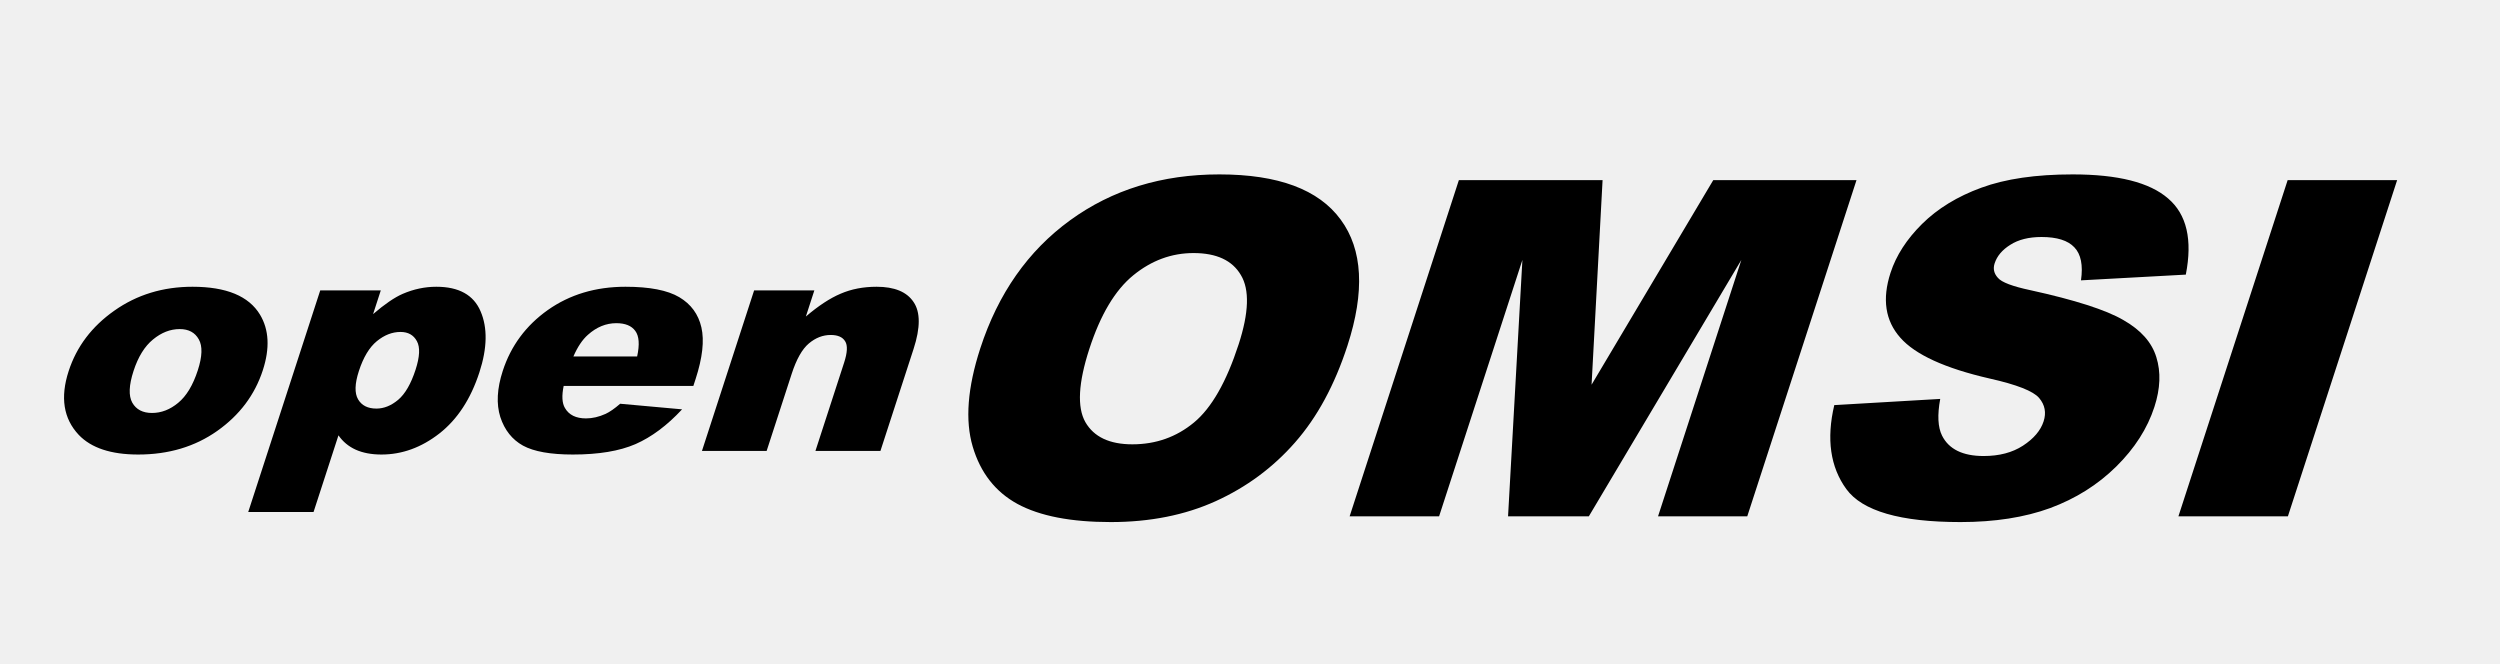
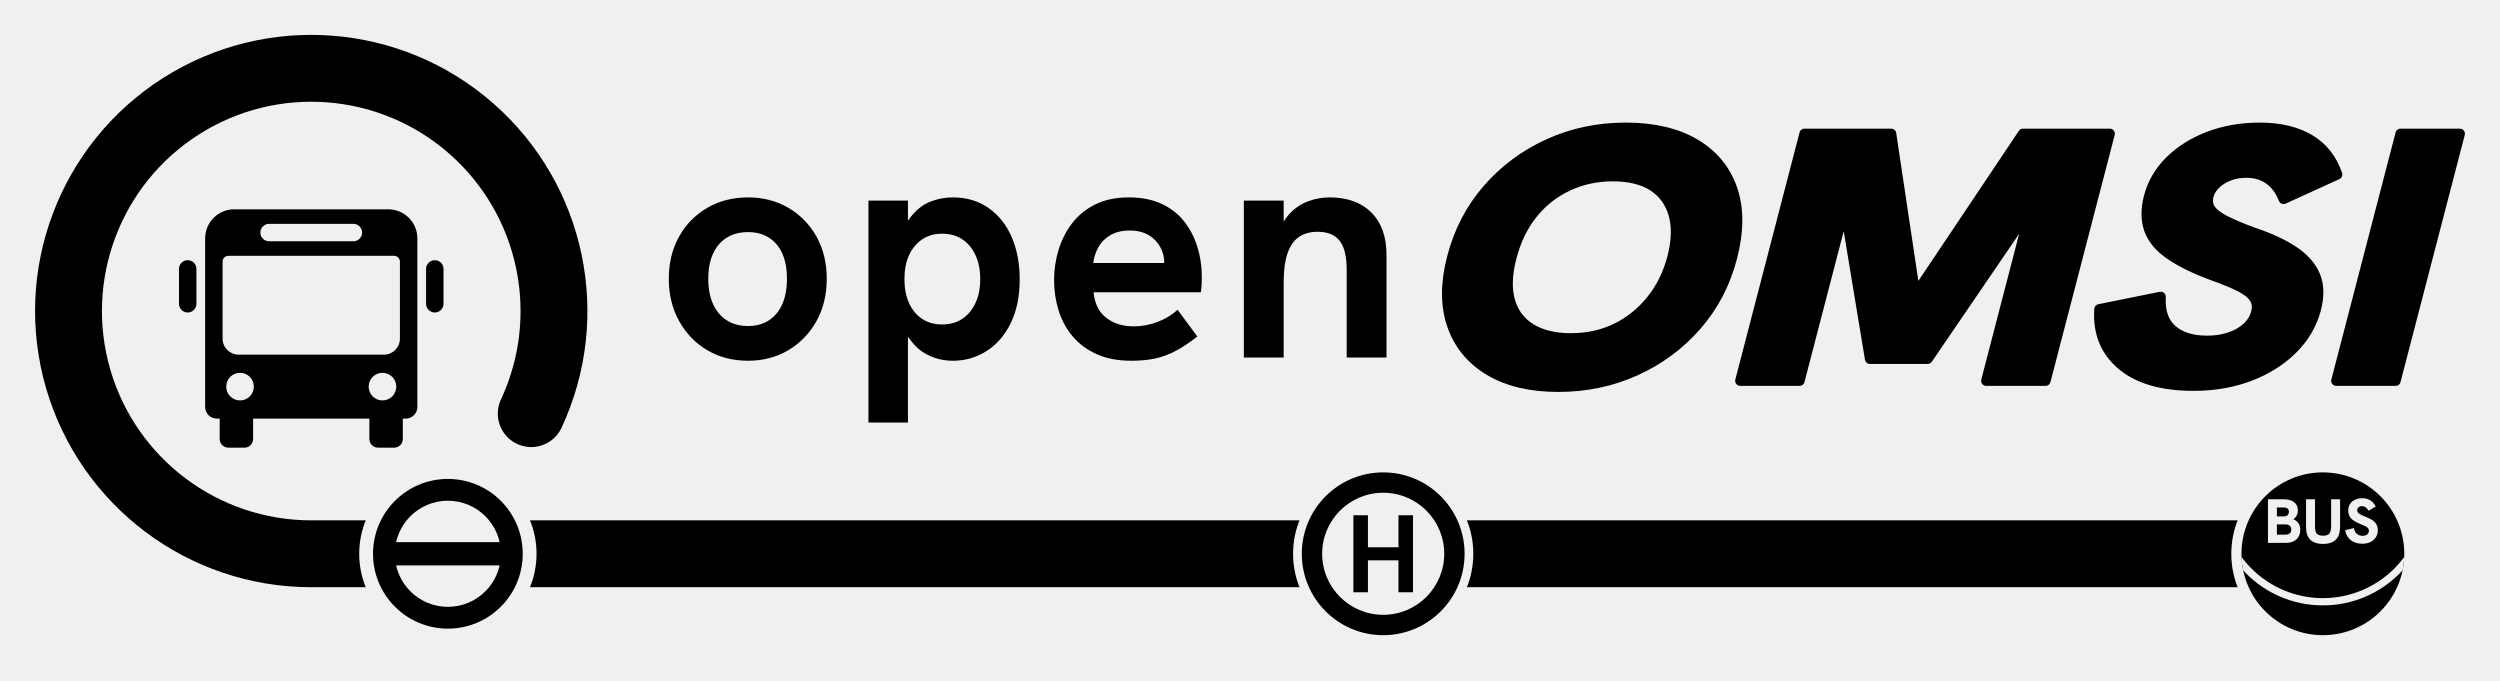
- <svg xmlns="http://www.w3.org/2000/svg" width="1142" height="303" viewBox="0 0 1142 303" fill="none">
-   <path d="M31.359 169.517C34.993 158.331 41.953 149.125 52.239 141.898C62.54 134.625 74.442 130.989 87.945 130.989C103.385 130.989 113.666 135.247 118.788 143.762C122.9 150.621 123.326 159.068 120.065 169.102C116.401 180.38 109.45 189.632 99.213 196.859C89.039 204.04 77.007 207.63 63.116 207.63C50.725 207.63 41.679 204.638 35.976 198.654C28.994 191.243 27.455 181.531 31.359 169.517ZM61.002 169.448C58.878 175.984 58.687 180.817 60.429 183.947C62.219 187.078 65.22 188.643 69.43 188.643C73.69 188.643 77.675 187.101 81.388 184.017C85.149 180.932 88.136 175.984 90.35 169.172C92.413 162.819 92.567 158.101 90.81 155.017C89.069 151.887 86.165 150.322 82.099 150.322C77.792 150.322 73.719 151.91 69.879 155.086C66.055 158.216 63.096 163.003 61.002 169.448ZM113.396 233.868L146.285 132.646H173.946L170.424 143.486C175.728 138.929 180.239 135.845 183.957 134.234C188.967 132.071 194.086 130.989 199.313 130.989C209.623 130.989 216.365 134.74 219.542 142.243C222.767 149.746 222.585 159.022 218.995 170.069C215.032 182.267 208.929 191.589 200.689 198.033C192.463 204.431 183.655 207.63 174.266 207.63C169.716 207.63 165.793 206.894 162.497 205.421C159.248 203.948 156.619 201.761 154.609 198.861L143.235 233.868H113.396ZM163.926 169.517C162.042 175.317 161.926 179.621 163.579 182.428C165.231 185.236 168.018 186.64 171.938 186.64C175.375 186.64 178.688 185.305 181.879 182.636C185.085 179.92 187.734 175.34 189.828 168.895C191.758 162.957 191.961 158.607 190.438 155.846C188.931 153.038 186.435 151.634 182.95 151.634C179.175 151.634 175.572 153.038 172.143 155.846C168.714 158.653 165.975 163.211 163.926 169.517ZM316.728 176.283H257.487C256.553 180.794 256.744 184.155 258.059 186.364C259.882 189.54 263.093 191.128 267.691 191.128C270.595 191.128 273.578 190.438 276.641 189.057C278.522 188.182 280.741 186.64 283.298 184.431L311.581 186.986C304.735 194.35 297.643 199.644 290.304 202.866C282.98 206.042 273.437 207.63 261.676 207.63C251.464 207.63 243.87 206.272 238.897 203.557C233.938 200.795 230.487 196.445 228.544 190.507C226.665 184.523 227.034 177.503 229.651 169.448C233.375 157.986 240.237 148.711 250.236 141.622C260.283 134.533 272.107 130.989 285.707 130.989C296.742 130.989 304.938 132.577 310.295 135.753C315.652 138.929 319.02 143.532 320.401 149.562C321.781 155.592 320.901 163.441 317.76 173.107L316.728 176.283ZM291.046 162.819C292.23 157.388 291.945 153.498 290.191 151.15C288.486 148.803 285.6 147.629 281.535 147.629C276.84 147.629 272.513 149.401 268.554 152.946C266.045 155.155 263.839 158.446 261.934 162.819H291.046ZM344.483 132.646H371.998L368.117 144.591C373.816 139.712 379.108 136.236 383.992 134.165C388.89 132.048 394.365 130.989 400.415 130.989C408.594 130.989 414.228 133.313 417.315 137.963C420.466 142.566 420.471 149.7 417.33 159.367L402.187 205.973H372.493L385.595 165.65C387.091 161.047 387.25 157.802 386.072 155.915C384.91 153.981 382.707 153.015 379.464 153.015C375.883 153.015 372.56 154.304 369.496 156.881C366.432 159.459 363.816 164.085 361.647 170.76L350.205 205.973H320.657L344.483 132.646Z" fill="black" />
-   <path d="M447.778 159.178C455.925 134.105 469.611 114.585 488.836 100.617C508.061 86.649 530.782 79.665 556.998 79.665C583.875 79.665 602.348 86.544 612.418 100.302C622.51 113.991 623.539 133.197 615.506 157.921C609.674 175.869 601.692 190.606 591.559 202.129C581.522 213.583 569.438 222.523 555.307 228.948C541.272 235.303 525.296 238.481 507.378 238.481C489.166 238.481 474.972 235.722 464.795 230.205C454.691 224.688 447.871 215.958 444.335 204.015C440.798 192.072 441.946 177.127 447.778 159.178ZM497.608 159.387C492.571 174.892 491.962 186.031 495.783 192.806C499.676 199.58 506.837 202.967 517.265 202.967C527.986 202.967 537.362 199.65 545.393 193.015C553.423 186.38 560.23 174.473 565.812 157.292C570.509 142.835 570.852 132.289 566.839 125.654C562.922 118.95 555.714 115.597 545.212 115.597C535.152 115.597 525.974 118.985 517.677 125.759C509.381 132.534 502.692 143.743 497.608 159.387ZM666.408 82.284H732.058L727.031 175.73L782.618 82.284H848.048L798.147 235.862H757.391L795.446 118.74L725.778 235.862H688.877L695.429 118.74L657.374 235.862H616.508L666.408 82.284ZM837.898 185.053L886.292 182.225C884.937 189.558 885.215 195.145 887.124 198.986C890.245 205.202 896.579 208.31 906.125 208.31C913.248 208.31 919.23 206.739 924.07 203.596C929.005 200.383 932.154 196.682 933.516 192.491C934.809 188.51 934.131 184.949 931.48 181.806C928.83 178.663 921.276 175.695 908.818 172.901C888.455 168.222 874.87 162.006 868.063 154.254C861.182 146.502 859.693 136.619 863.596 124.607C866.161 116.715 870.964 109.277 878.006 102.293C885.145 95.239 894.171 89.722 905.084 85.741C916.094 81.69 930.007 79.665 946.823 79.665C967.458 79.665 981.982 83.331 990.394 90.665C998.902 97.928 1001.6 109.521 998.48 125.445L950.594 128.064C951.592 121.15 950.583 116.121 947.565 112.978C944.621 109.836 939.624 108.264 932.574 108.264C926.773 108.264 922.017 109.452 918.309 111.826C914.622 114.131 912.235 116.959 911.145 120.312C910.351 122.756 910.848 124.956 912.636 126.912C914.328 128.937 919.296 130.823 927.541 132.569C947.898 137.038 962.028 141.578 969.93 146.187C977.928 150.727 982.956 156.384 985.014 163.159C987.146 169.933 986.85 177.511 984.127 185.891C980.927 195.739 975.113 204.818 966.685 213.129C958.257 221.44 948.199 227.761 936.511 232.091C924.846 236.351 911.193 238.481 895.551 238.481C868.087 238.481 850.701 233.453 843.394 223.396C836.087 213.339 834.255 200.558 837.898 185.053ZM1045 82.284H1095.01L1045.11 235.862H995.098L1045 82.284Z" fill="black" />
+ <svg xmlns="http://www.w3.org/2000/svg" width="1720" height="468" viewBox="120 78 1719.72 468" role="img" aria-label="openOMSI">
+   <mask id="md" maskUnits="userSpaceOnUse" x="120" y="78" width="1719.72" height="468">
+     <path d="M485.35 362.58 A167 167 0 1 0 334 459 L1718 459" fill="none" stroke="#fff" stroke-width="46" stroke-linecap="round" />
+     <path d="M281 222 H387 A20 20 0 0 1 407 242 V358 A8 8 0 0 1 399 366 H269 A8 8 0 0 1 261 358 V242 A20 20 0 0 1 281 222ZM249 257 H249 A6 6 0 0 1 255 263 V287 A6 6 0 0 1 249 293 H249 A6 6 0 0 1 243 287 V263 A6 6 0 0 1 249 257ZM271.5 358 H293.5 A0.5 0.5 0 0 1 294 358.5 V380 A6 6 0 0 1 288 386 H277 A6 6 0 0 1 271 380 V358.5 A0.5 0.5 0 0 1 271.5 358ZM419 257 H419 A6 6 0 0 1 425 263 V287 A6 6 0 0 1 419 293 H419 A6 6 0 0 1 413 287 V263 A6 6 0 0 1 419 257ZM374.5 358 H396.5 A0.5 0.5 0 0 1 397 358.5 V380 A6 6 0 0 1 391 386 H380 A6 6 0 0 1 374 380 V358.5 A0.5 0.5 0 0 1 374.5 358ZM305 232 A6 6 0 0 0 299 238 V238 A6 6 0 0 0 305 244 H363 A6 6 0 0 0 369 238 V238 A6 6 0 0 0 363 232 H305ZM277 254 A4 4 0 0 0 273 258 V311 A11 11 0 0 0 284 322 H384 A11 11 0 0 0 395 311 V258 A4 4 0 0 0 391 254 H277ZM294.5 344 A9.5 9.5 0 1 0 275.5 344 A9.5 9.5 0 1 0 294.5 344ZM392.5 344 A9.5 9.5 0 1 0 373.5 344 A9.5 9.5 0 1 0 392.5 344Z" fill="#fff" />
+     <path d="M634.55 326.19Q618.77 326.19 606.51 318.96Q594.24 311.73 587.12 298.92Q580 286.1 580 269.89Q580 253.46 587.01 240.86Q594.02 228.27 606.4 221.04Q618.77 213.81 634.55 213.81Q650.1 213.81 662.37 221.04Q674.64 228.27 681.65 240.86Q688.66 253.46 688.66 269.89Q688.66 286.1 681.65 298.81Q674.64 311.51 662.37 318.85Q650.1 326.19 634.55 326.19ZM634.55 302.31Q642.87 302.31 648.9 298.37Q654.92 294.43 658.1 287.2Q661.27 279.97 661.27 269.89Q661.27 259.59 658.1 252.47Q654.92 245.35 648.9 241.52Q642.87 237.69 634.55 237.69Q626 237.69 619.87 241.52Q613.74 245.35 610.45 252.47Q607.16 259.59 607.16 269.89Q607.16 279.97 610.45 287.2Q613.74 294.43 619.87 298.37Q626 302.31 634.55 302.31ZM717.35 368.69L717.35 216L744.52 216L744.52 229.8Q745.61 228.27 746.71 226.95Q752.41 219.72 759.85 216.77Q767.3 213.81 775.41 213.81Q789.65 213.81 800.05 221.15Q810.46 228.49 815.94 241.19Q821.41 253.9 821.41 270.11Q821.41 287.63 815.28 300.23Q809.14 312.83 798.63 319.51Q788.11 326.19 775.41 326.19Q766.86 326.19 759.2 322.69Q751.53 319.18 746.27 311.95Q745.4 310.86 744.52 309.76L744.52 368.69L717.35 368.69ZM767.96 301.22Q776.06 301.22 781.87 297.38Q787.68 293.55 790.96 286.54Q794.25 279.53 794.25 270.11Q794.25 260.47 790.96 253.46Q787.68 246.45 781.87 242.62Q776.06 238.78 767.96 238.78Q760.07 238.78 754.27 242.73Q748.46 246.67 745.29 253.57Q742.11 260.47 742.11 270.11Q742.11 279.53 745.29 286.54Q748.46 293.55 754.27 297.38Q760.07 301.22 767.96 301.22ZM898.3 326.19Q884.28 326.19 874.21 321.59Q864.13 316.99 857.67 309.21Q851.2 301.44 848.14 291.47Q845.07 281.5 845.07 270.55Q845.07 260.03 848.14 249.96Q851.2 239.88 857.34 231.77Q863.47 223.67 873.22 218.74Q882.97 213.81 896.55 213.81Q909.26 213.81 918.68 218.08Q928.1 222.35 934.23 229.91Q940.37 237.47 943.54 247.55Q946.72 257.62 946.72 269.01Q946.72 270.55 946.61 273.29Q946.5 276.02 946.06 279.09L872.24 279.09Q873.33 290.7 880.89 296.62Q888.45 302.53 899.84 302.53Q908.16 302.53 916.05 299.57Q923.94 296.62 930.07 291.14L943.65 309.54Q935.98 315.46 929.19 319.18Q922.4 322.9 915.06 324.55Q907.72 326.19 898.3 326.19ZM920.87 258.94Q920.87 258.72 920.87 258.72Q920.87 254.12 919.12 250.06Q917.36 246.01 914.3 242.95Q911.23 239.88 906.96 238.24Q902.69 236.59 897.21 236.59Q889.1 236.59 883.63 239.88Q878.15 243.16 875.41 248.31Q872.67 253.46 872.02 258.94L920.87 258.94ZM975.63 324L975.63 216L1003.02 216L1003.02 230.46Q1004.77 227.61 1006.96 225.2Q1012.44 219.29 1019.67 216.55Q1026.9 213.81 1034.56 213.81Q1052.97 213.81 1063.37 224.22Q1073.78 234.62 1073.78 253.46L1073.78 324L1046.39 324L1046.39 263.54Q1046.39 249.96 1041.57 243.71Q1036.75 237.47 1026.46 237.47Q1018.57 237.47 1013.42 241.08Q1008.28 244.7 1005.65 252.37Q1003.02 260.03 1003.02 272.3L1003.02 324L975.63 324Z" fill="#fff" />
+     <path d="M1191.93 344.15Q1163.4 344.15 1144.63 332.93Q1125.86 321.71 1118.93 301.71Q1112 281.71 1118.91 255.12Q1125.89 228.29 1143.22 208.29Q1160.54 188.29 1185.15 177.07Q1209.75 165.85 1238.29 165.85Q1267.11 165.85 1285.91 176.95Q1304.72 188.05 1311.65 208.05Q1318.57 228.05 1311.53 255.12Q1304.56 281.95 1287.09 301.95Q1269.62 321.95 1245.04 333.05Q1220.47 344.15 1191.93 344.15ZM1200.62 310.73Q1217.74 310.73 1231.79 303.9Q1245.84 297.07 1255.95 284.51Q1266.07 271.95 1270.44 255.12Q1274.88 238.05 1271.3 225.49Q1267.71 212.93 1257.22 206.1Q1246.72 199.27 1229.32 199.27Q1212.77 199.27 1198.47 205.98Q1184.17 212.68 1174.23 225.12Q1164.29 237.56 1159.72 255.12Q1155.22 272.44 1158.69 284.88Q1162.16 297.32 1172.97 304.02Q1183.79 310.73 1200.62 310.73ZM1317.15 340L1361.35 170L1420.99 170L1437.57 280.73L1511.73 170L1571.38 170L1527.18 340L1486.37 340L1517.5 220.24L1446.07 324.88L1406.4 324.88L1389.09 220.24L1357.95 340L1317.15 340ZM1629.02 343.41Q1596.49 343.41 1579.54 329.02Q1562.59 314.63 1564.24 290.73L1606.41 282.2Q1605.62 297.32 1614.21 304.88Q1622.8 312.44 1638.5 312.44Q1646.49 312.44 1653.66 310.12Q1660.82 307.8 1665.67 303.41Q1670.52 299.02 1672.11 292.93Q1673.57 287.32 1670.83 283.05Q1668.08 278.78 1660.76 275.12Q1653.43 271.46 1641.67 267.32Q1623.98 260.73 1613.07 253.29Q1602.16 245.85 1598.56 236.1Q1594.97 226.34 1598.33 213.41Q1601.94 199.51 1612.72 188.78Q1623.5 178.05 1639.5 171.95Q1655.5 165.85 1674.61 165.85Q1695.16 165.85 1708.76 173.9Q1722.37 181.95 1727.88 198.05L1690.98 214.88Q1687.55 206.1 1681.05 201.46Q1674.55 196.83 1665.13 196.83Q1659.14 196.83 1653.78 198.78Q1648.42 200.73 1644.48 204.39Q1640.53 208.05 1639.32 212.68Q1638.06 217.56 1640.43 221.59Q1642.81 225.61 1650.22 229.51Q1657.62 233.41 1670.4 238.05Q1687.71 243.9 1698.25 251.1Q1708.8 258.29 1712.74 267.8Q1716.69 277.32 1713.2 290.73Q1709.21 306.1 1697.25 318.05Q1685.3 330 1667.72 336.71Q1650.14 343.41 1629.02 343.41ZM1727.22 340L1771.42 170L1812.22 170L1768.02 340L1727.22 340Z" fill="#fff" stroke="#fff" stroke-width="7" stroke-linejoin="round" />
+     <circle cx="428" cy="459" r="61" fill="#000" />
+     <circle cx="1071.5" cy="459" r="62" fill="#000" />
+     <circle cx="1718" cy="459" r="63" fill="#000" />
+     <path d="M479.5 459 A51.5 51.5 0 1 1 376.5 459 A51.5 51.5 0 1 1 479.5 459ZM464.5 459 A36.5 36.5 0 1 0 391.5 459 A36.5 36.5 0 1 0 464.5 459Z" fill="#fff" />
+     <rect x="386" y="451" width="84" height="16" fill="#fff" />
+     <path d="M1127.5 459 A56 56 0 1 1 1015.5 459 A56 56 0 1 1 1127.5 459ZM1113.5 459 A42 42 0 1 0 1029.5 459 A42 42 0 1 0 1113.5 459ZM1051 432.5 H1061 V485.5 H1051ZM1082 432.5 H1092 V485.5 H1082ZM1060.5 454.5 H1082.5 V463.5 H1060.5Z" fill="#fff" />
+     <circle cx="1718" cy="459" r="56" fill="#fff" />
+     <clipPath id="mdc">
+       <circle cx="1718" cy="459" r="56" />
+     </clipPath>
+     <circle cx="1718" cy="420" r="72" fill="none" stroke="#000" stroke-width="5" clip-path="url(#mdc)" />
+     <path d="M1680.21 451.5L1680.21 421.5L1691.1 421.5Q1695.62 421.5 1698.2 423.52Q1700.78 425.55 1700.78 429.08Q1700.78 431.14 1699.97 432.71Q1699.15 434.28 1697.68 435.23Q1700.09 436.22 1701.26 438.07Q1702.42 439.92 1702.42 442.59Q1702.42 446.77 1699.79 449.13Q1697.17 451.5 1692.56 451.5L1680.21 451.5ZM1686.36 445.86L1692.05 445.86Q1696.26 445.86 1696.26 442.33Q1696.26 440.65 1695.21 439.73Q1694.15 438.8 1692.22 438.8L1686.36 438.8L1686.36 445.86ZM1686.36 433.29L1691.19 433.29Q1692.82 433.29 1693.72 432.43Q1694.63 431.57 1694.63 430.07Q1694.63 428.69 1693.7 427.91Q1692.78 427.14 1691.1 427.14L1686.36 427.14L1686.36 433.29ZM1718.13 452.23Q1712.32 452.23 1709.37 449.35Q1706.42 446.46 1706.42 440.65L1706.42 421.5L1712.58 421.5L1712.58 439.96Q1712.58 442.16 1713.01 443.62Q1713.44 445.09 1714.66 445.82Q1715.89 446.55 1718.13 446.55Q1720.37 446.55 1721.55 445.82Q1722.73 445.09 1723.21 443.62Q1723.68 442.16 1723.68 440.01L1723.68 421.5L1729.84 421.5L1729.84 440.44Q1729.84 446.38 1726.87 449.3Q1723.9 452.23 1718.13 452.23ZM1745.16 452.1Q1740.25 452.1 1737.13 449.56Q1734.01 447.02 1733.32 442.81L1739.35 441.3Q1739.82 443.97 1741.41 445.3Q1743.01 446.64 1745.37 446.64Q1746.58 446.64 1747.57 446.23Q1748.56 445.82 1749.12 445.04Q1749.68 444.27 1749.68 443.19Q1749.68 442.2 1749.1 441.45Q1748.52 440.7 1747.27 440.05Q1746.02 439.41 1744.08 438.67Q1741.16 437.51 1739.22 436.2Q1737.28 434.89 1736.36 433.16Q1735.43 431.44 1735.43 429.16Q1735.43 426.71 1736.64 424.81Q1737.84 422.92 1740.02 421.84Q1742.19 420.77 1745.07 420.77Q1748.17 420.77 1750.54 422.19Q1752.91 423.61 1754.37 426.45L1749.46 429.42Q1748.6 427.87 1747.44 427.05Q1746.28 426.23 1744.86 426.23Q1743.95 426.23 1743.22 426.58Q1742.49 426.92 1742.04 427.57Q1741.59 428.21 1741.59 429.03Q1741.59 429.89 1742.1 430.6Q1742.62 431.31 1743.89 432Q1745.16 432.69 1747.27 433.51Q1750.11 434.54 1751.98 435.81Q1753.85 437.08 1754.82 438.76Q1755.79 440.44 1755.79 442.81Q1755.79 445.52 1754.46 447.63Q1753.12 449.74 1750.73 450.92Q1748.34 452.1 1745.16 452.1Z" fill="#000" />
+   </mask>
+   <rect x="120" y="78" width="1719.72" height="468" fill="#000000" mask="url(#md)" />
</svg>
